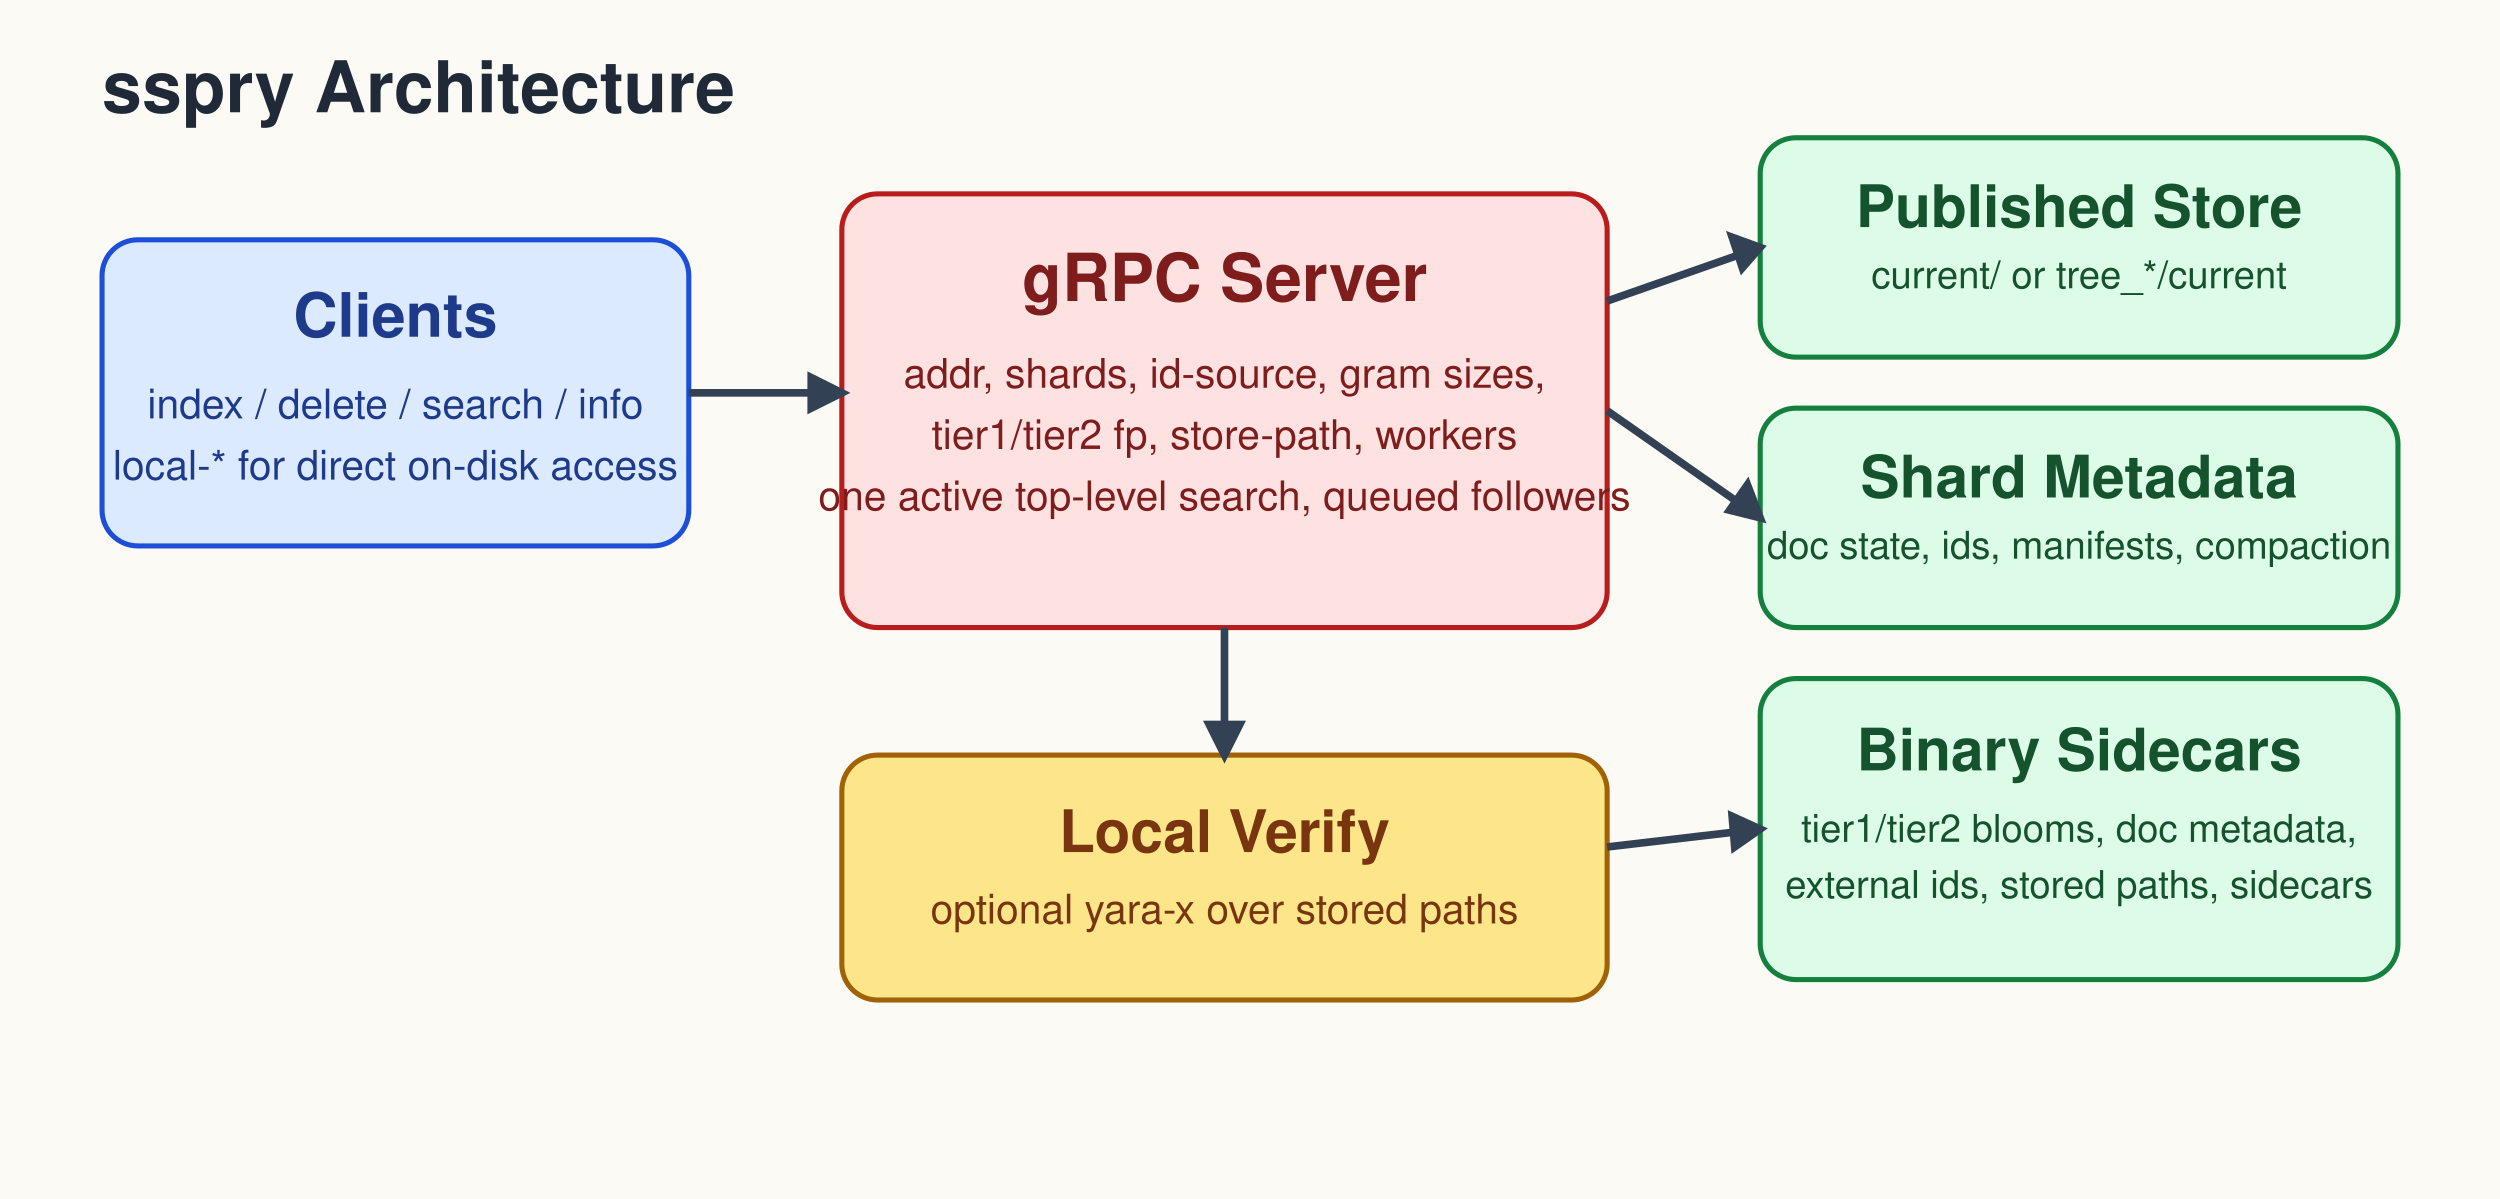
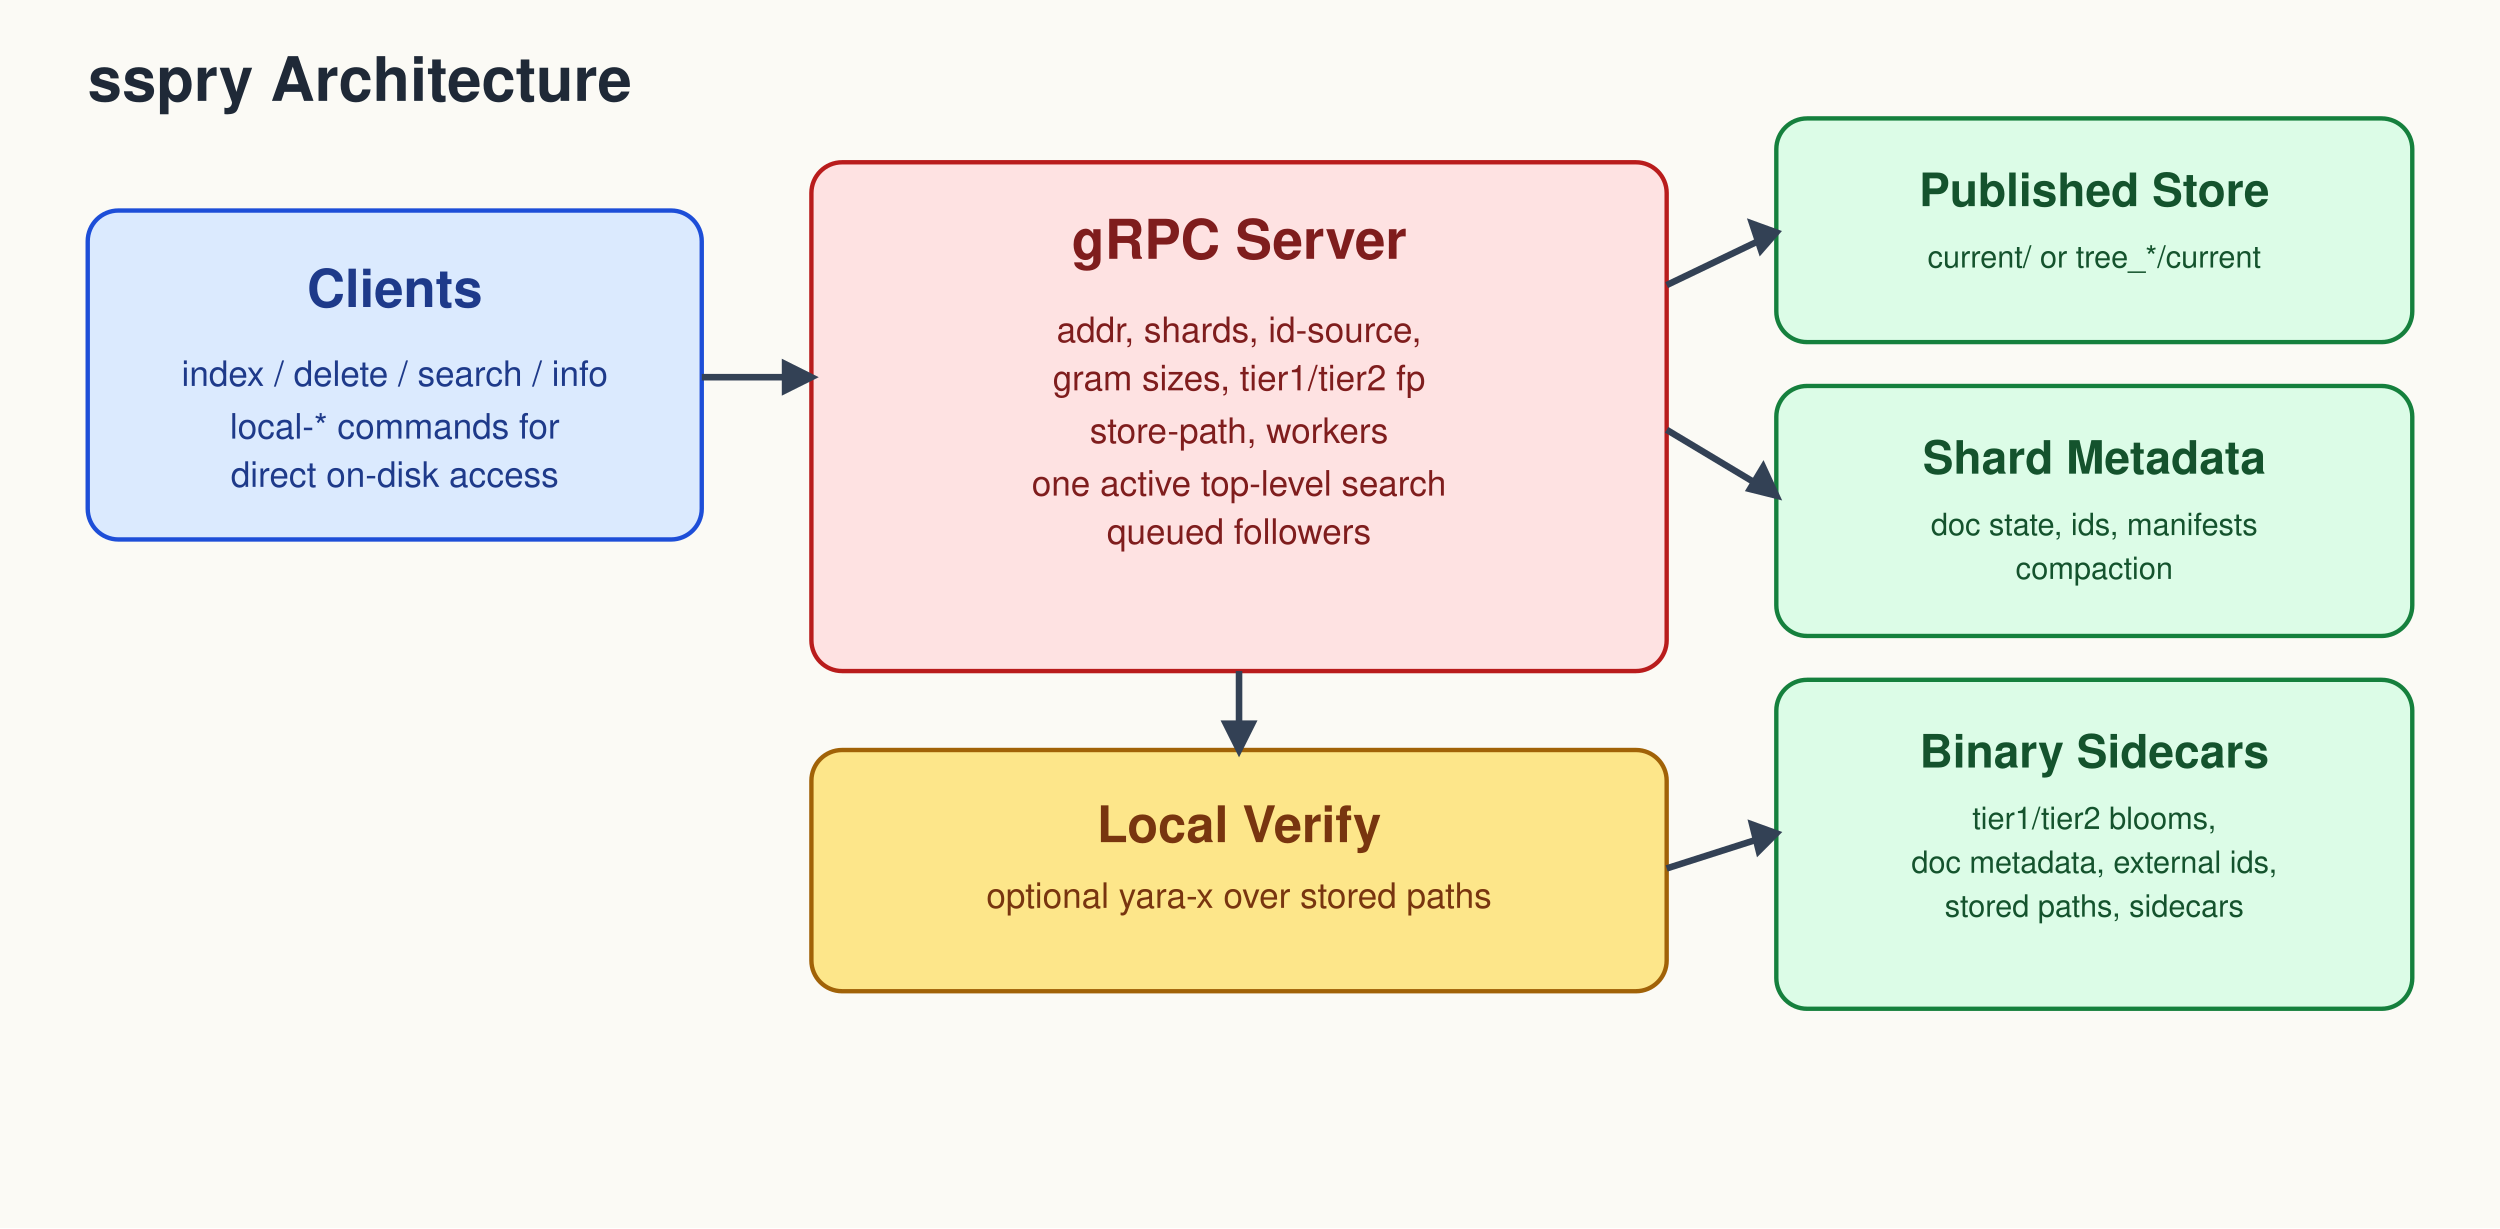
- <svg xmlns="http://www.w3.org/2000/svg" width="980" height="470" viewBox="0 0 980 470">
-   <rect width="980" height="470" fill="#fbfaf5" />
-   <text x="40" y="44" font-family="Helvetica, Arial, sans-serif" font-size="28" font-weight="700" fill="#1f2937">sspry Architecture</text>
+ <svg xmlns="http://www.w3.org/2000/svg" width="1140" height="560" viewBox="0 0 1140 560">
+   <rect width="1140" height="560" fill="#fbfaf5" />
+   <text x="40" y="46" font-family="Helvetica, Arial, sans-serif" font-size="28" font-weight="700" fill="#1f2937">sspry Architecture</text>
  <g font-family="Helvetica, Arial, sans-serif">
-     <rect x="40" y="94" width="230" height="120" rx="14" fill="#dbeafe" stroke="#1d4ed8" stroke-width="2" />
-     <text x="155" y="132" text-anchor="middle" font-size="24" font-weight="700" fill="#1e3a8a">Clients</text>
-     <text x="155" y="164" text-anchor="middle" font-size="16" fill="#1e3a8a">index / delete / search / info</text>
-     <text x="155" y="188" text-anchor="middle" font-size="16" fill="#1e3a8a">local-* for direct on-disk access</text>
-     <rect x="330" y="76" width="300" height="170" rx="14" fill="#fee2e2" stroke="#b91c1c" stroke-width="2" />
-     <text x="480" y="118" text-anchor="middle" font-size="26" font-weight="700" fill="#7f1d1d">gRPC Server</text>
-     <text x="480" y="152" text-anchor="middle" font-size="16" fill="#7f1d1d">addr, shards, id-source, gram sizes,</text>
-     <text x="480" y="176" text-anchor="middle" font-size="16" fill="#7f1d1d">tier1/tier2 fp, store-path, workers</text>
-     <text x="480" y="200" text-anchor="middle" font-size="16" fill="#7f1d1d">one active top-level search, queued followers</text>
-     <rect x="690" y="54" width="250" height="86" rx="14" fill="#dcfce7" stroke="#15803d" stroke-width="2" />
-     <text x="815" y="89" text-anchor="middle" font-size="23" font-weight="700" fill="#14532d">Published Store</text>
-     <text x="815" y="113" text-anchor="middle" font-size="15" fill="#14532d">current/ or tree_*/current</text>
-     <rect x="690" y="160" width="250" height="86" rx="14" fill="#dcfce7" stroke="#15803d" stroke-width="2" />
-     <text x="815" y="195" text-anchor="middle" font-size="23" font-weight="700" fill="#14532d">Shard Metadata</text>
-     <text x="815" y="219" text-anchor="middle" font-size="15" fill="#14532d">doc state, ids, manifests, compaction</text>
-     <rect x="690" y="266" width="250" height="118" rx="14" fill="#dcfce7" stroke="#15803d" stroke-width="2" />
-     <text x="815" y="302" text-anchor="middle" font-size="23" font-weight="700" fill="#14532d">Binary Sidecars</text>
-     <text x="815" y="330" text-anchor="middle" font-size="15" fill="#14532d">tier1/tier2 blooms, doc metadata,</text>
-     <text x="815" y="352" text-anchor="middle" font-size="15" fill="#14532d">external ids, stored paths, sidecars</text>
-     <rect x="330" y="296" width="300" height="96" rx="14" fill="#fde68a" stroke="#a16207" stroke-width="2" />
-     <text x="480" y="334" text-anchor="middle" font-size="23" font-weight="700" fill="#78350f">Local Verify</text>
-     <text x="480" y="362" text-anchor="middle" font-size="16" fill="#78350f">optional yara-x over stored paths</text>
+     <rect x="40" y="96" width="280" height="150" rx="14" fill="#dbeafe" stroke="#1d4ed8" stroke-width="2" />
+     <text x="180" y="140" text-anchor="middle" font-size="24" font-weight="700" fill="#1e3a8a">Clients</text>
+     <text x="180" y="176" text-anchor="middle" font-size="16" fill="#1e3a8a">index / delete / search / info</text>
+     <text x="180" y="200" text-anchor="middle" font-size="16" fill="#1e3a8a">local-* commands for</text>
+     <text x="180" y="222" text-anchor="middle" font-size="16" fill="#1e3a8a">direct on-disk access</text>
+     <rect x="370" y="74" width="390" height="232" rx="14" fill="#fee2e2" stroke="#b91c1c" stroke-width="2" />
+     <text x="565" y="118" text-anchor="middle" font-size="25" font-weight="700" fill="#7f1d1d">gRPC Server</text>
+     <text x="565" y="156" text-anchor="middle" font-size="16" fill="#7f1d1d">addr, shards, id-source,</text>
+     <text x="565" y="178" text-anchor="middle" font-size="16" fill="#7f1d1d">gram sizes, tier1/tier2 fp</text>
+     <text x="565" y="202" text-anchor="middle" font-size="16" fill="#7f1d1d">store-path, workers</text>
+     <text x="565" y="226" text-anchor="middle" font-size="16" fill="#7f1d1d">one active top-level search</text>
+     <text x="565" y="248" text-anchor="middle" font-size="16" fill="#7f1d1d">queued followers</text>
+     <rect x="810" y="54" width="290" height="102" rx="14" fill="#dcfce7" stroke="#15803d" stroke-width="2" />
+     <text x="955" y="94" text-anchor="middle" font-size="21" font-weight="700" fill="#14532d">Published Store</text>
+     <text x="955" y="122" text-anchor="middle" font-size="14" fill="#14532d">current/ or tree_*/current</text>
+     <rect x="810" y="176" width="290" height="114" rx="14" fill="#dcfce7" stroke="#15803d" stroke-width="2" />
+     <text x="955" y="216" text-anchor="middle" font-size="21" font-weight="700" fill="#14532d">Shard Metadata</text>
+     <text x="955" y="244" text-anchor="middle" font-size="14" fill="#14532d">doc state, ids, manifests</text>
+     <text x="955" y="264" text-anchor="middle" font-size="14" fill="#14532d">compaction</text>
+     <rect x="810" y="310" width="290" height="150" rx="14" fill="#dcfce7" stroke="#15803d" stroke-width="2" />
+     <text x="955" y="350" text-anchor="middle" font-size="21" font-weight="700" fill="#14532d">Binary Sidecars</text>
+     <text x="955" y="378" text-anchor="middle" font-size="14" fill="#14532d">tier1/tier2 blooms,</text>
+     <text x="955" y="398" text-anchor="middle" font-size="14" fill="#14532d">doc metadata, external ids,</text>
+     <text x="955" y="418" text-anchor="middle" font-size="14" fill="#14532d">stored paths, sidecars</text>
+     <rect x="370" y="342" width="390" height="110" rx="14" fill="#fde68a" stroke="#a16207" stroke-width="2" />
+     <text x="565" y="384" text-anchor="middle" font-size="23" font-weight="700" fill="#78350f">Local Verify</text>
+     <text x="565" y="414" text-anchor="middle" font-size="16" fill="#78350f">optional yara-x over stored paths</text>
  </g>
  <g stroke="#334155" stroke-width="3" fill="#334155">
-     <line x1="270" y1="154" x2="330" y2="154" />
-     <polygon points="330,154 318,148 318,160" />
-     <line x1="630" y1="118" x2="690" y2="97" />
-     <polygon points="690,97 679,93 683,105" />
-     <line x1="630" y1="161" x2="690" y2="203" />
-     <polygon points="690,203 678,200 685,190" />
-     <line x1="630" y1="332" x2="690" y2="325" />
-     <polygon points="690,325 679,320 680,332" />
-     <line x1="480" y1="246" x2="480" y2="296" />
-     <polygon points="480,296 474,284 486,284" />
+     <line x1="320" y1="172" x2="370" y2="172" />
+     <polygon points="370,172 358,166 358,178" />
+     <line x1="760" y1="130" x2="810" y2="106" />
+     <polygon points="810,106 799,102 803,114" />
+     <line x1="760" y1="196" x2="810" y2="226" />
+     <polygon points="810,226 798,223 804,213" />
+     <line x1="760" y1="396" x2="810" y2="380" />
+     <polygon points="810,380 799,376 802,388" />
+     <line x1="565" y1="306" x2="565" y2="342" />
+     <polygon points="565,342 559,330 571,330" />
  </g>
</svg>
